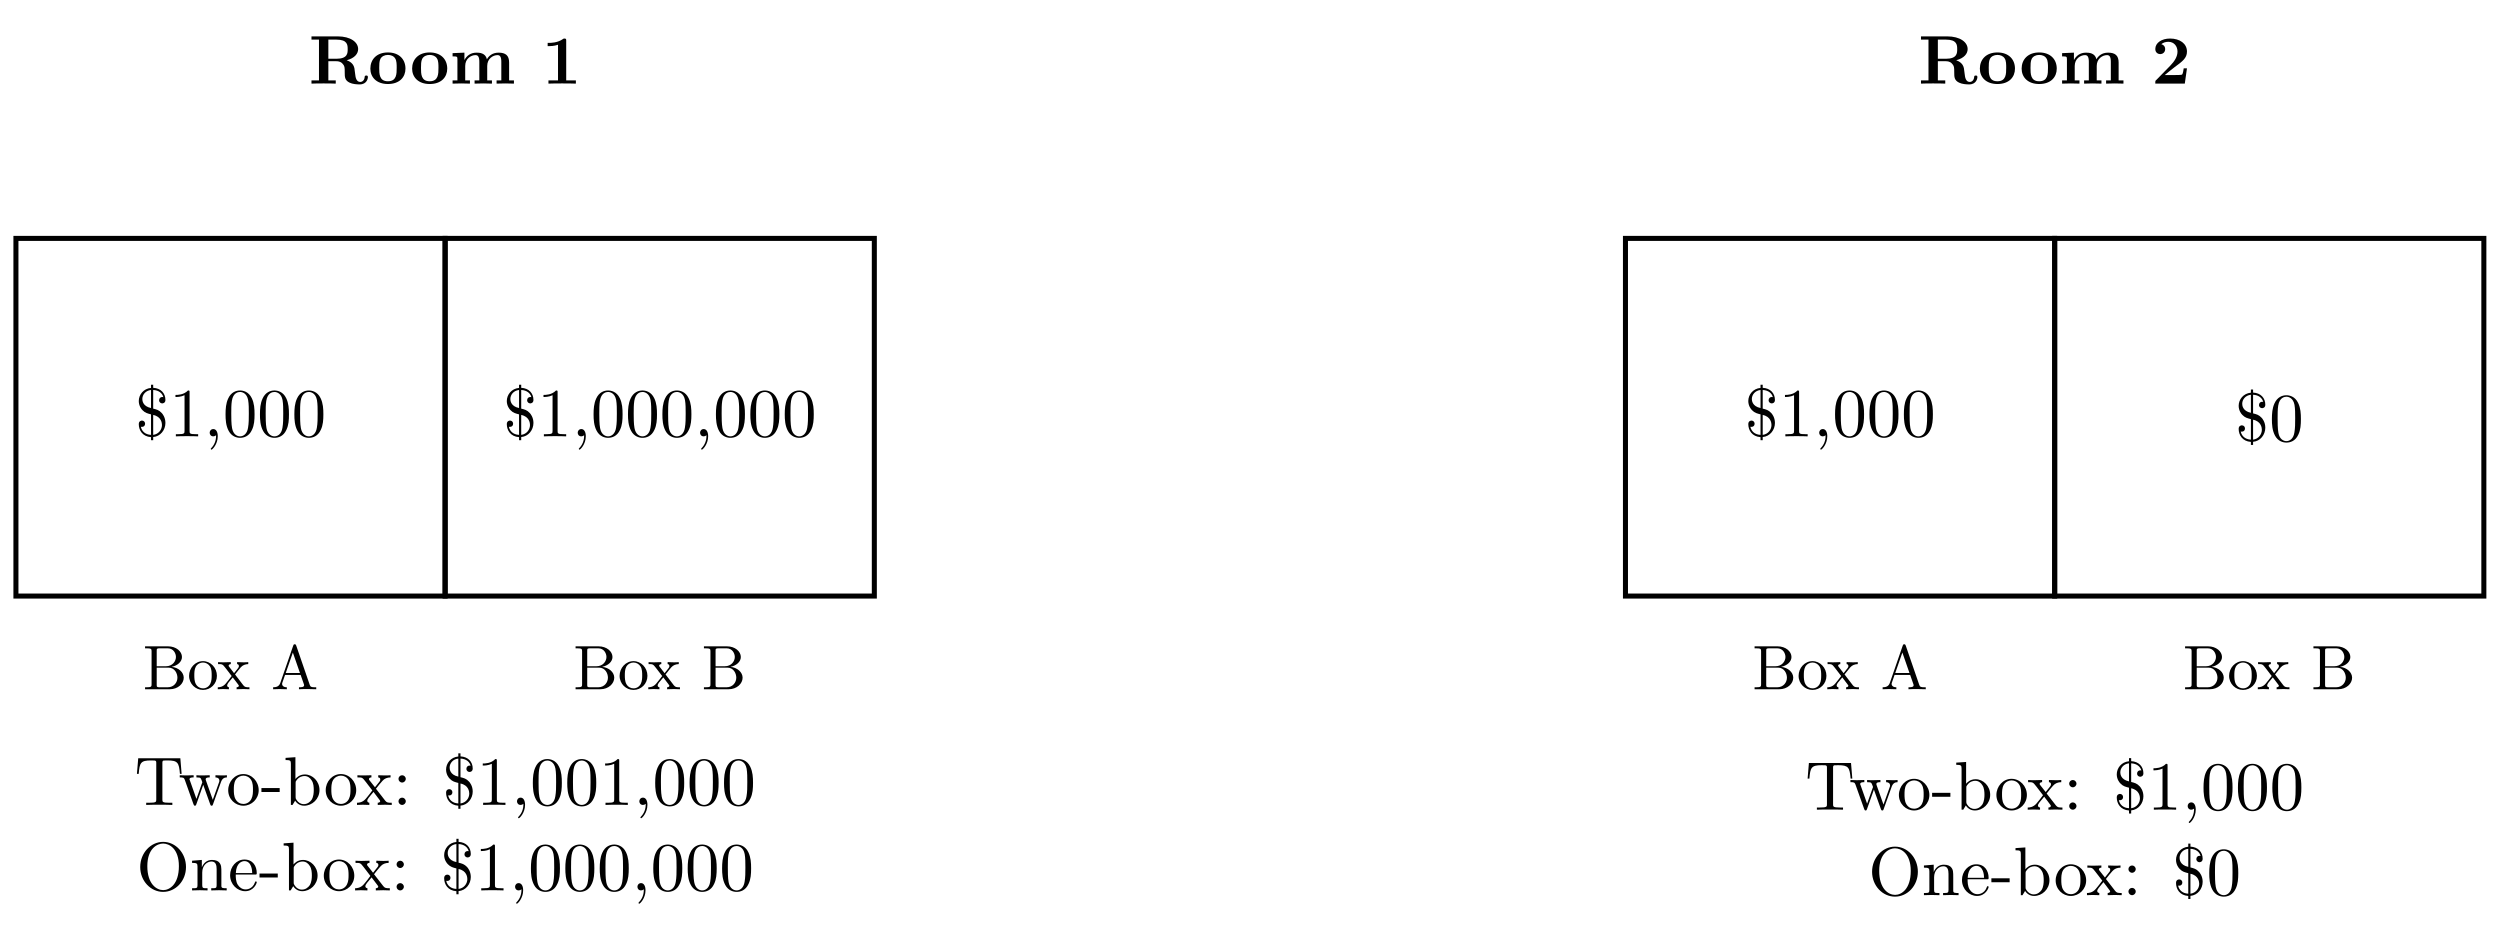
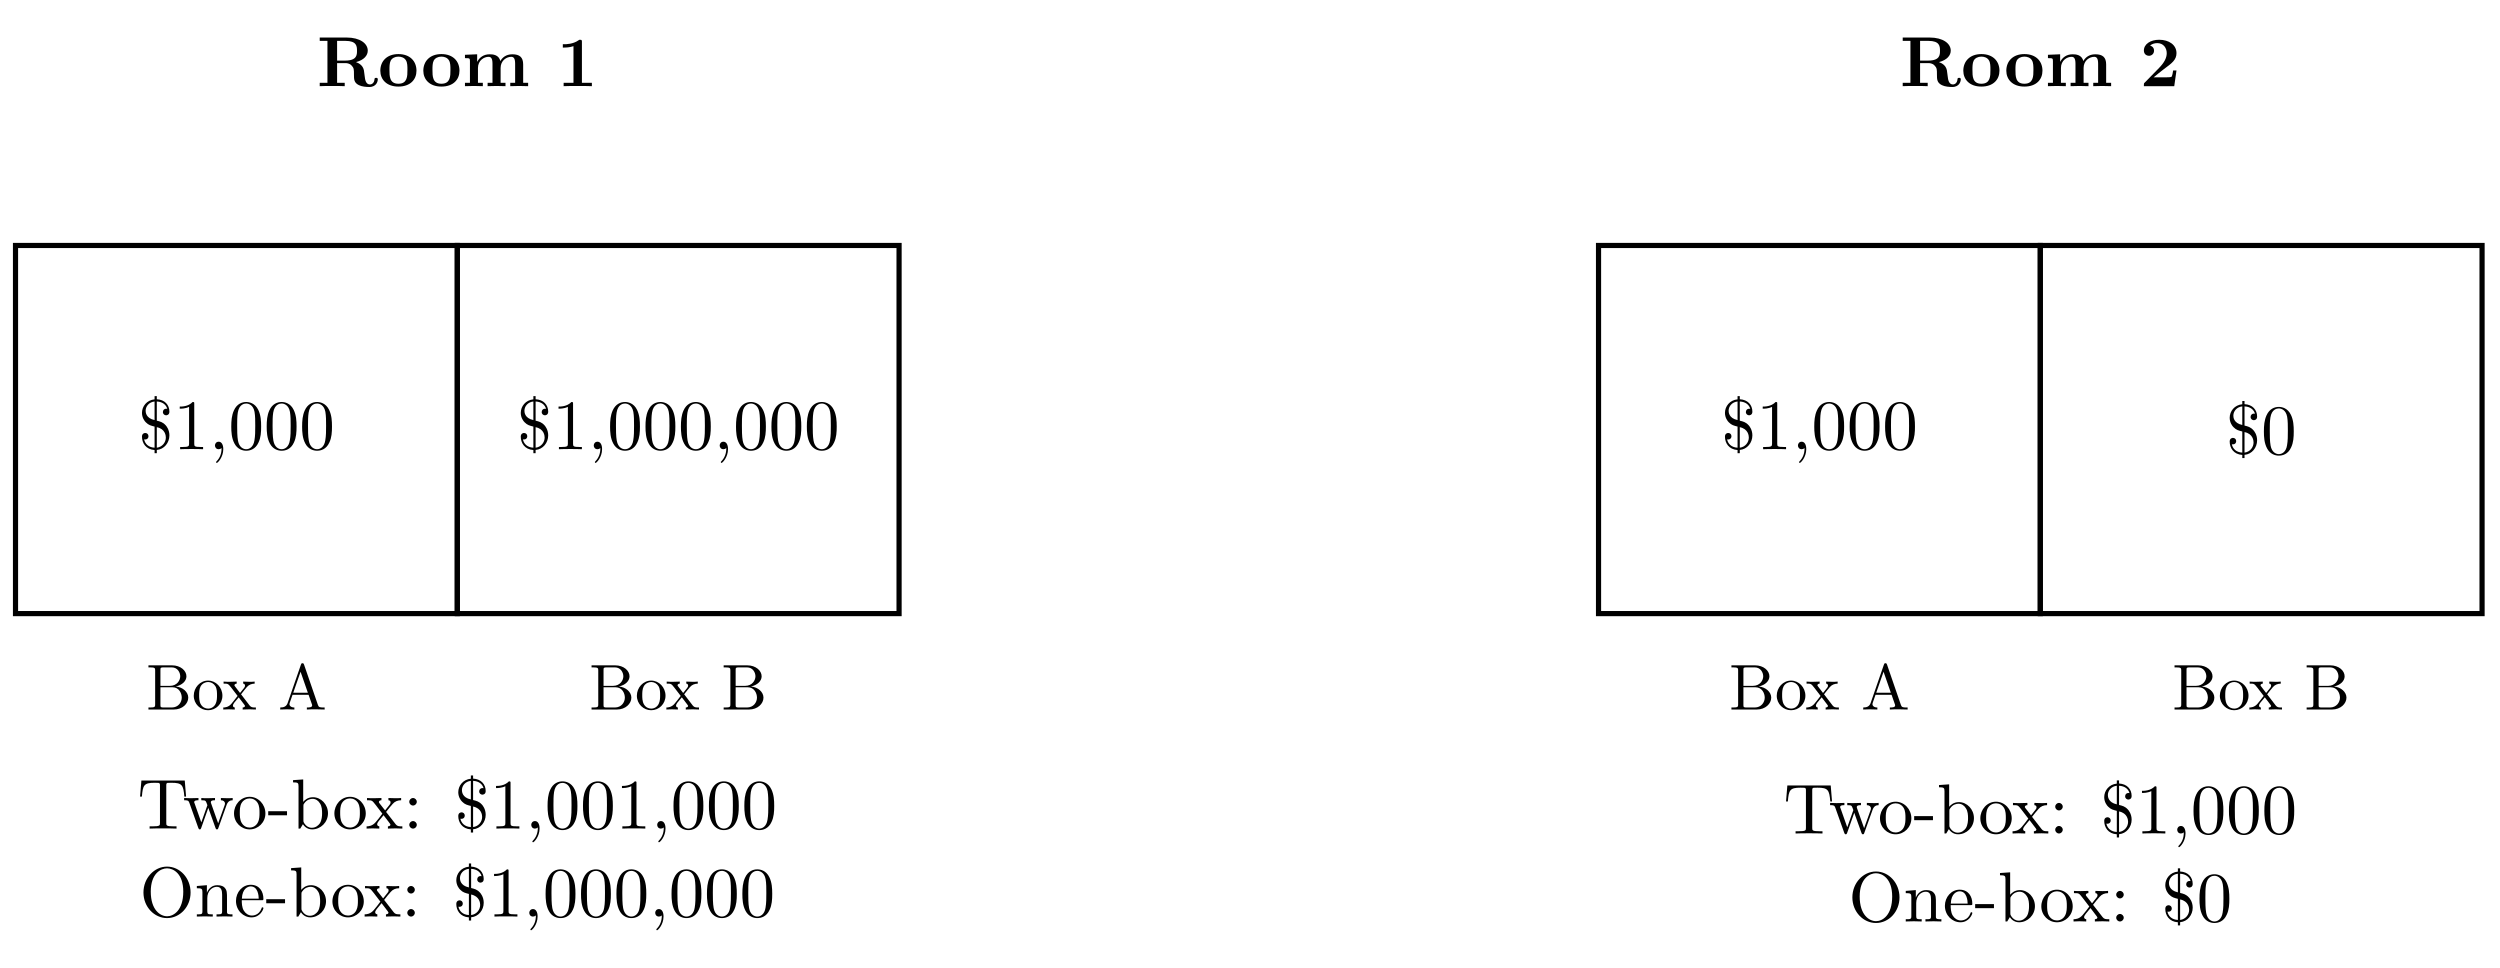
- <svg xmlns="http://www.w3.org/2000/svg" xmlns:xlink="http://www.w3.org/1999/xlink" width="395.963" height="148.886" viewBox="0 0 395.963 148.886">
+ <svg xmlns="http://www.w3.org/2000/svg" xmlns:xlink="http://www.w3.org/1999/xlink" width="384.624" height="148.886" viewBox="0 0 384.624 148.886">
  <defs>
    <g>
      <g id="glyph-0-0">
        <path d="M 9.359 -1.031 C 9.359 -1.281 9.203 -1.281 9.094 -1.281 C 8.859 -1.281 8.859 -1.172 8.844 -1.031 C 8.797 -0.516 8.469 -0.266 8.141 -0.266 C 7.5 -0.266 7.391 -1.047 7.344 -1.5 C 7.312 -1.625 7.234 -2.375 7.219 -2.438 C 7.062 -3.203 6.469 -3.531 6 -3.703 C 7.266 -4.031 7.812 -4.75 7.812 -5.469 C 7.812 -6.562 6.625 -7.484 4.562 -7.484 L 0.422 -7.484 L 0.422 -6.969 L 1.609 -6.969 L 1.609 -0.516 L 0.422 -0.516 L 0.422 0 C 0.812 -0.031 1.891 -0.031 2.344 -0.031 C 2.797 -0.031 3.875 -0.031 4.266 0 L 4.266 -0.516 L 3.094 -0.516 L 3.094 -3.547 L 4.359 -3.547 C 4.516 -3.547 5 -3.547 5.328 -3.172 C 5.688 -2.797 5.688 -2.578 5.688 -1.781 C 5.688 -1.062 5.688 -0.531 6.453 -0.156 C 6.922 0.078 7.609 0.125 8.047 0.125 C 9.219 0.125 9.359 -0.859 9.359 -1.031 Z M 6.156 -5.453 C 6.156 -4.844 6.156 -3.938 4.359 -3.938 L 3.094 -3.938 L 3.094 -6.969 L 4.375 -6.969 C 6.125 -6.969 6.156 -6.125 6.156 -5.453 Z M 6.156 -5.453 " />
      </g>
      <g id="glyph-0-1">
        <path d="M 5.906 -2.375 C 5.906 -3.844 4.906 -4.938 3.125 -4.938 C 1.344 -4.938 0.344 -3.828 0.344 -2.375 C 0.344 -1.031 1.312 0.062 3.125 0.062 C 4.969 0.062 5.906 -1.031 5.906 -2.375 Z M 4.516 -2.5 C 4.516 -1.547 4.516 -0.375 3.125 -0.375 C 1.75 -0.375 1.75 -1.547 1.75 -2.5 C 1.75 -2.984 1.75 -3.547 1.938 -3.922 C 2.141 -4.312 2.594 -4.547 3.125 -4.547 C 3.594 -4.547 4.047 -4.375 4.281 -3.984 C 4.516 -3.625 4.516 -3.016 4.516 -2.5 Z M 4.516 -2.5 " />
      </g>
      <g id="glyph-0-2">
        <path d="M 10.203 0 L 10.203 -0.516 L 9.438 -0.516 L 9.438 -3.344 C 9.438 -4.453 8.891 -4.906 7.766 -4.906 C 6.766 -4.906 6.203 -4.359 5.922 -3.859 C 5.703 -4.875 4.703 -4.906 4.281 -4.906 C 3.344 -4.906 2.719 -4.422 2.359 -3.734 L 2.359 -4.906 L 0.484 -4.828 L 0.484 -4.312 C 1.172 -4.312 1.25 -4.312 1.25 -3.875 L 1.25 -0.516 L 0.484 -0.516 L 0.484 0 L 1.859 -0.031 L 3.234 0 L 3.234 -0.516 L 2.484 -0.516 L 2.484 -2.797 C 2.484 -3.984 3.438 -4.516 4.109 -4.516 C 4.484 -4.516 4.719 -4.297 4.719 -3.453 L 4.719 -0.516 L 3.969 -0.516 L 3.969 0 L 5.344 -0.031 L 6.719 0 L 6.719 -0.516 L 5.969 -0.516 L 5.969 -2.797 C 5.969 -3.984 6.922 -4.516 7.594 -4.516 C 7.969 -4.516 8.203 -4.297 8.203 -3.453 L 8.203 -0.516 L 7.453 -0.516 L 7.453 0 L 8.828 -0.031 Z M 10.203 0 " />
      </g>
      <g id="glyph-0-3">
        <path d="M 5.391 0 L 5.391 -0.516 L 3.859 -0.516 L 3.859 -6.797 C 3.859 -7.031 3.859 -7.141 3.578 -7.141 C 3.453 -7.141 3.438 -7.141 3.344 -7.062 C 2.5 -6.453 1.375 -6.453 1.141 -6.453 L 0.922 -6.453 L 0.922 -5.938 L 1.141 -5.938 C 1.312 -5.938 1.922 -5.938 2.562 -6.156 L 2.562 -0.516 L 1.047 -0.516 L 1.047 0 C 1.531 -0.031 2.688 -0.031 3.219 -0.031 C 3.75 -0.031 4.906 -0.031 5.391 0 Z M 5.391 0 " />
      </g>
      <g id="glyph-0-4">
        <path d="M 5.641 -2.422 L 5.125 -2.422 C 5.094 -2.203 5 -1.5 4.844 -1.422 C 4.719 -1.359 3.906 -1.359 3.734 -1.359 L 2.125 -1.359 C 2.641 -1.781 3.203 -2.25 3.703 -2.625 C 4.938 -3.531 5.641 -4.047 5.641 -5.078 C 5.641 -6.344 4.5 -7.141 2.969 -7.141 C 1.641 -7.141 0.625 -6.469 0.625 -5.484 C 0.625 -4.844 1.141 -4.672 1.406 -4.672 C 1.75 -4.672 2.188 -4.922 2.188 -5.469 C 2.188 -6.031 1.734 -6.203 1.578 -6.25 C 1.891 -6.516 2.297 -6.625 2.688 -6.625 C 3.625 -6.625 4.141 -5.891 4.141 -5.078 C 4.141 -4.312 3.719 -3.578 2.953 -2.797 L 0.766 -0.562 C 0.625 -0.438 0.625 -0.422 0.625 -0.203 L 0.625 0 L 5.297 0 Z M 5.641 -2.422 " />
      </g>
      <g id="glyph-1-0">
        <path d="M 4.828 -2.125 C 4.828 -3.031 4.344 -3.594 4.25 -3.688 C 3.812 -4.172 3.406 -4.266 2.891 -4.391 L 2.891 -7.344 C 3.812 -7.297 4.344 -6.812 4.5 -6.203 C 4.453 -6.219 4.438 -6.234 4.328 -6.234 C 4.047 -6.234 3.828 -6.031 3.828 -5.719 C 3.828 -5.391 4.094 -5.219 4.328 -5.219 C 4.359 -5.219 4.828 -5.234 4.828 -5.766 C 4.828 -6.828 4.109 -7.625 2.891 -7.688 L 2.891 -8.172 L 2.547 -8.172 L 2.547 -7.672 C 1.344 -7.562 0.609 -6.594 0.609 -5.594 C 0.609 -4.844 1.016 -4.312 1.203 -4.141 C 1.625 -3.703 2 -3.625 2.547 -3.484 L 2.547 -0.234 C 1.594 -0.281 1.078 -0.844 0.938 -1.516 C 0.984 -1.5 1.062 -1.5 1.109 -1.5 C 1.406 -1.5 1.609 -1.703 1.609 -2 C 1.609 -2.297 1.391 -2.5 1.109 -2.5 C 1.047 -2.5 0.609 -2.469 0.609 -1.938 C 0.609 -0.969 1.188 0.031 2.547 0.125 L 2.547 0.609 L 2.891 0.609 L 2.891 0.109 C 4.031 0.016 4.828 -1 4.828 -2.125 Z M 4.281 -1.797 C 4.281 -1.062 3.75 -0.344 2.891 -0.234 L 2.891 -3.391 C 4.203 -3.125 4.281 -2.062 4.281 -1.797 Z M 2.547 -4.484 C 1.203 -4.766 1.172 -5.703 1.172 -5.922 C 1.172 -6.578 1.672 -7.25 2.547 -7.344 Z M 2.547 -4.484 " />
      </g>
      <g id="glyph-1-1">
        <path d="M 4.562 0 L 4.562 -0.344 L 4.219 -0.344 C 3.234 -0.344 3.203 -0.453 3.203 -0.859 L 3.203 -6.984 C 3.203 -7.234 3.203 -7.266 2.953 -7.266 C 2.281 -6.562 1.312 -6.562 0.969 -6.562 L 0.969 -6.234 C 1.188 -6.234 1.828 -6.234 2.406 -6.516 L 2.406 -0.859 C 2.406 -0.469 2.359 -0.344 1.391 -0.344 L 1.031 -0.344 L 1.031 0 C 1.422 -0.031 2.359 -0.031 2.797 -0.031 C 3.234 -0.031 4.188 -0.031 4.562 0 Z M 4.562 0 " />
      </g>
      <g id="glyph-1-2">
        <path d="M 2.219 -0.016 C 2.219 -0.703 1.953 -1.156 1.516 -1.156 C 1.141 -1.156 0.938 -0.859 0.938 -0.578 C 0.938 -0.297 1.125 0 1.516 0 C 1.672 0 1.828 -0.062 1.953 -0.172 C 1.969 0.688 1.672 1.359 1.188 1.859 C 1.125 1.938 1.109 1.938 1.109 1.984 C 1.109 2.062 1.172 2.109 1.219 2.109 C 1.359 2.109 2.219 1.25 2.219 -0.016 Z M 2.219 -0.016 " />
      </g>
      <g id="glyph-1-3">
        <path d="M 5.016 -3.484 C 5.016 -4.359 4.969 -5.234 4.578 -6.047 C 4.078 -7.094 3.188 -7.266 2.719 -7.266 C 2.078 -7.266 1.281 -6.984 0.828 -5.969 C 0.484 -5.219 0.422 -4.359 0.422 -3.484 C 0.422 -2.672 0.469 -1.688 0.922 -0.859 C 1.391 0.016 2.188 0.234 2.719 0.234 C 3.297 0.234 4.141 0.016 4.609 -1.031 C 4.969 -1.781 5.016 -2.625 5.016 -3.484 Z M 4.109 -3.625 C 4.109 -2.797 4.109 -2.062 3.984 -1.359 C 3.828 -0.328 3.203 0 2.719 0 C 2.297 0 1.641 -0.266 1.453 -1.312 C 1.328 -1.969 1.328 -2.984 1.328 -3.625 C 1.328 -4.312 1.328 -5.031 1.422 -5.625 C 1.625 -6.922 2.438 -7.031 2.719 -7.031 C 3.078 -7.031 3.797 -6.828 4 -5.75 C 4.109 -5.141 4.109 -4.312 4.109 -3.625 Z M 4.109 -3.625 " />
      </g>
      <g id="glyph-1-4">
        <path d="M 7.469 -4.922 L 7.266 -7.391 L 0.594 -7.391 L 0.391 -4.922 L 0.672 -4.922 C 0.812 -6.688 0.984 -7.047 2.625 -7.047 C 2.828 -7.047 3.109 -7.047 3.219 -7.031 C 3.453 -6.984 3.453 -6.859 3.453 -6.609 L 3.453 -0.859 C 3.453 -0.484 3.453 -0.344 2.297 -0.344 L 1.859 -0.344 L 1.859 0 C 2.312 -0.031 3.422 -0.031 3.922 -0.031 C 4.422 -0.031 5.547 -0.031 6 0 L 6 -0.344 L 5.562 -0.344 C 4.422 -0.344 4.422 -0.484 4.422 -0.859 L 4.422 -6.609 C 4.422 -6.828 4.422 -6.984 4.609 -7.031 C 4.734 -7.047 5.031 -7.047 5.234 -7.047 C 6.875 -7.047 7.047 -6.688 7.203 -4.922 Z M 7.469 -4.922 " />
      </g>
      <g id="glyph-1-5">
        <path d="M 7.672 -4.359 L 7.672 -4.703 C 7.422 -4.672 7.109 -4.672 6.875 -4.672 L 5.859 -4.703 L 5.859 -4.359 C 6.25 -4.359 6.484 -4.156 6.484 -3.844 C 6.484 -3.781 6.484 -3.75 6.438 -3.609 L 5.438 -0.812 L 4.359 -3.859 C 4.312 -3.984 4.312 -4.016 4.312 -4.062 C 4.312 -4.359 4.734 -4.359 4.953 -4.359 L 4.953 -4.703 L 3.812 -4.672 C 3.484 -4.672 3.172 -4.672 2.844 -4.703 L 2.844 -4.359 C 3.25 -4.359 3.422 -4.344 3.531 -4.203 C 3.594 -4.141 3.703 -3.812 3.781 -3.594 L 2.844 -0.953 L 1.812 -3.875 C 1.75 -4 1.75 -4.031 1.75 -4.062 C 1.75 -4.359 2.188 -4.359 2.406 -4.359 L 2.406 -4.703 L 1.203 -4.672 L 0.203 -4.703 L 0.203 -4.359 C 0.734 -4.359 0.875 -4.328 1 -3.984 L 2.375 -0.125 C 2.438 0.031 2.469 0.125 2.609 0.125 C 2.75 0.125 2.766 0.047 2.828 -0.094 L 3.922 -3.188 L 5.031 -0.094 C 5.078 0.031 5.109 0.125 5.25 0.125 C 5.406 0.125 5.438 0.016 5.469 -0.094 L 6.75 -3.672 C 6.953 -4.203 7.281 -4.359 7.672 -4.359 Z M 7.672 -4.359 " />
      </g>
      <g id="glyph-1-6">
        <path d="M 5.141 -2.328 C 5.141 -3.734 4.047 -4.891 2.719 -4.891 C 1.359 -4.891 0.312 -3.703 0.312 -2.328 C 0.312 -0.922 1.438 0.125 2.719 0.125 C 4.031 0.125 5.141 -0.953 5.141 -2.328 Z M 4.234 -2.422 C 4.234 -2.031 4.234 -1.438 3.984 -0.953 C 3.75 -0.469 3.266 -0.156 2.719 -0.156 C 2.25 -0.156 1.781 -0.375 1.484 -0.891 C 1.203 -1.359 1.203 -2.031 1.203 -2.422 C 1.203 -2.844 1.203 -3.438 1.469 -3.922 C 1.766 -4.422 2.281 -4.641 2.719 -4.641 C 3.203 -4.641 3.672 -4.406 3.953 -3.938 C 4.234 -3.469 4.234 -2.828 4.234 -2.422 Z M 4.234 -2.422 " />
      </g>
      <g id="glyph-1-7">
        <path d="M 3.016 -2.047 L 3.016 -2.672 L 0.125 -2.672 L 0.125 -2.047 Z M 3.016 -2.047 " />
      </g>
      <g id="glyph-1-8">
        <path d="M 5.688 -2.359 C 5.688 -3.734 4.609 -4.828 3.375 -4.828 C 2.516 -4.828 2.047 -4.312 1.875 -4.109 L 1.875 -7.562 L 0.312 -7.453 L 0.312 -7.109 C 1.062 -7.109 1.156 -7.031 1.156 -6.5 L 1.156 0 L 1.422 0 L 1.828 -0.672 C 1.984 -0.422 2.438 0.125 3.25 0.125 C 4.547 0.125 5.688 -0.953 5.688 -2.359 Z M 4.781 -2.359 C 4.781 -1.969 4.75 -1.312 4.438 -0.812 C 4.203 -0.484 3.797 -0.125 3.203 -0.125 C 2.719 -0.125 2.328 -0.375 2.062 -0.781 C 1.906 -1.016 1.906 -1.047 1.906 -1.25 L 1.906 -3.484 C 1.906 -3.703 1.906 -3.703 2.031 -3.875 C 2.453 -4.5 3.047 -4.578 3.312 -4.578 C 3.812 -4.578 4.203 -4.297 4.453 -3.875 C 4.75 -3.438 4.781 -2.812 4.781 -2.359 Z M 4.781 -2.359 " />
      </g>
      <g id="glyph-1-9">
        <path d="M 5.625 0 L 5.625 -0.344 C 5.031 -0.344 4.844 -0.359 4.594 -0.672 L 3.125 -2.562 C 3.453 -2.984 3.875 -3.516 4.141 -3.797 C 4.469 -4.188 4.922 -4.359 5.438 -4.359 L 5.438 -4.703 C 5.141 -4.672 4.828 -4.672 4.531 -4.672 C 4.203 -4.672 3.625 -4.688 3.484 -4.703 L 3.484 -4.359 C 3.719 -4.344 3.812 -4.203 3.812 -4.031 C 3.812 -3.844 3.703 -3.703 3.641 -3.641 L 2.969 -2.797 L 2.109 -3.891 C 2.016 -4 2.016 -4.031 2.016 -4.094 C 2.016 -4.25 2.188 -4.359 2.406 -4.359 L 2.406 -4.703 L 1.219 -4.672 C 1 -4.672 0.484 -4.672 0.188 -4.703 L 0.188 -4.359 C 0.953 -4.359 0.953 -4.359 1.469 -3.703 L 2.547 -2.297 C 2.047 -1.641 2.047 -1.609 1.531 -1 C 1 -0.359 0.359 -0.344 0.125 -0.344 L 0.125 0 C 0.422 -0.016 0.75 -0.031 1.031 -0.031 L 2.078 0 L 2.078 -0.344 C 1.828 -0.375 1.75 -0.516 1.75 -0.672 C 1.75 -0.922 2.078 -1.281 2.734 -2.062 L 3.562 -0.969 C 3.656 -0.844 3.797 -0.672 3.797 -0.609 C 3.797 -0.516 3.703 -0.344 3.406 -0.344 L 3.406 0 L 4.578 -0.031 C 4.875 -0.031 5.297 -0.016 5.625 0 Z M 5.625 0 " />
      </g>
      <g id="glyph-1-10">
        <path d="M 2.094 -4.125 C 2.094 -4.438 1.828 -4.703 1.516 -4.703 C 1.203 -4.703 0.938 -4.438 0.938 -4.125 C 0.938 -3.812 1.203 -3.547 1.516 -3.547 C 1.828 -3.547 2.094 -3.812 2.094 -4.125 Z M 2.094 -0.578 C 2.094 -0.891 1.828 -1.156 1.516 -1.156 C 1.203 -1.156 0.938 -0.891 0.938 -0.578 C 0.938 -0.266 1.203 0 1.516 0 C 1.828 0 2.094 -0.266 2.094 -0.578 Z M 2.094 -0.578 " />
      </g>
      <g id="glyph-1-11">
        <path d="M 7.859 -3.703 C 7.859 -5.922 6.219 -7.688 4.234 -7.688 C 2.281 -7.688 0.609 -5.938 0.609 -3.703 C 0.609 -1.469 2.297 0.234 4.234 0.234 C 6.219 0.234 7.859 -1.5 7.859 -3.703 Z M 6.734 -3.844 C 6.734 -0.953 5.25 -0.047 4.25 -0.047 C 3.203 -0.047 1.734 -1 1.734 -3.844 C 1.734 -6.672 3.328 -7.422 4.234 -7.422 C 5.188 -7.422 6.734 -6.641 6.734 -3.844 Z M 6.734 -3.844 " />
      </g>
      <g id="glyph-1-12">
        <path d="M 5.828 0 L 5.828 -0.344 C 5.266 -0.344 5 -0.344 4.984 -0.672 L 4.984 -2.75 C 4.984 -3.688 4.984 -4.031 4.641 -4.422 C 4.5 -4.609 4.141 -4.828 3.5 -4.828 C 2.703 -4.828 2.188 -4.359 1.891 -3.672 L 1.891 -4.828 L 0.344 -4.703 L 0.344 -4.359 C 1.109 -4.359 1.203 -4.281 1.203 -3.75 L 1.203 -0.828 C 1.203 -0.344 1.078 -0.344 0.344 -0.344 L 0.344 0 L 1.578 -0.031 L 2.797 0 L 2.797 -0.344 C 2.078 -0.344 1.953 -0.344 1.953 -0.828 L 1.953 -2.828 C 1.953 -3.969 2.719 -4.578 3.422 -4.578 C 4.109 -4.578 4.234 -3.984 4.234 -3.375 L 4.234 -0.828 C 4.234 -0.344 4.109 -0.344 3.375 -0.344 L 3.375 0 L 4.609 -0.031 Z M 5.828 0 " />
      </g>
      <g id="glyph-1-13">
        <path d="M 4.531 -1.297 C 4.531 -1.406 4.438 -1.422 4.391 -1.422 C 4.281 -1.422 4.266 -1.359 4.25 -1.281 C 3.859 -0.156 2.875 -0.156 2.766 -0.156 C 2.219 -0.156 1.781 -0.484 1.531 -0.891 C 1.203 -1.406 1.203 -2.125 1.203 -2.516 L 4.25 -2.516 C 4.5 -2.516 4.531 -2.516 4.531 -2.75 C 4.531 -3.828 3.938 -4.891 2.578 -4.891 C 1.312 -4.891 0.312 -3.766 0.312 -2.406 C 0.312 -0.938 1.453 0.125 2.703 0.125 C 4.031 0.125 4.531 -1.094 4.531 -1.297 Z M 3.812 -2.75 L 1.219 -2.75 C 1.281 -4.375 2.203 -4.641 2.578 -4.641 C 3.703 -4.641 3.812 -3.172 3.812 -2.75 Z M 3.812 -2.75 " />
      </g>
      <g id="glyph-2-0">
        <path d="M 6.484 -1.828 C 6.484 -2.688 5.656 -3.438 4.562 -3.547 C 5.531 -3.75 6.203 -4.375 6.203 -5.109 C 6.203 -5.984 5.297 -6.797 4 -6.797 L 0.359 -6.797 L 0.359 -6.484 L 0.594 -6.484 C 1.359 -6.484 1.391 -6.375 1.391 -6.016 L 1.391 -0.781 C 1.391 -0.422 1.359 -0.312 0.594 -0.312 L 0.359 -0.312 L 0.359 0 L 4.266 0 C 5.578 0 6.484 -0.891 6.484 -1.828 Z M 5.25 -5.109 C 5.25 -4.484 4.75 -3.641 3.656 -3.641 L 2.203 -3.641 L 2.203 -6.094 C 2.203 -6.422 2.234 -6.484 2.703 -6.484 L 3.938 -6.484 C 4.891 -6.484 5.25 -5.641 5.25 -5.109 Z M 5.484 -1.828 C 5.484 -1.125 4.969 -0.312 3.938 -0.312 L 2.703 -0.312 C 2.234 -0.312 2.203 -0.375 2.203 -0.703 L 2.203 -3.422 L 4.078 -3.422 C 5.062 -3.422 5.484 -2.5 5.484 -1.828 Z M 5.484 -1.828 " />
      </g>
      <g id="glyph-2-1">
        <path d="M 4.688 -2.125 C 4.688 -3.406 3.688 -4.453 2.484 -4.453 C 1.25 -4.453 0.281 -3.375 0.281 -2.125 C 0.281 -0.844 1.312 0.109 2.484 0.109 C 3.688 0.109 4.688 -0.859 4.688 -2.125 Z M 3.859 -2.203 C 3.859 -1.844 3.859 -1.312 3.641 -0.875 C 3.422 -0.422 2.984 -0.141 2.484 -0.141 C 2.062 -0.141 1.625 -0.344 1.359 -0.812 C 1.109 -1.25 1.109 -1.844 1.109 -2.203 C 1.109 -2.594 1.109 -3.141 1.344 -3.578 C 1.609 -4.031 2.078 -4.234 2.484 -4.234 C 2.922 -4.234 3.344 -4.016 3.609 -3.594 C 3.859 -3.172 3.859 -2.594 3.859 -2.203 Z M 3.859 -2.203 " />
      </g>
      <g id="glyph-2-2">
        <path d="M 5.141 0 L 5.141 -0.312 C 4.594 -0.312 4.422 -0.328 4.188 -0.609 L 2.859 -2.344 C 3.156 -2.719 3.531 -3.203 3.766 -3.469 C 4.078 -3.828 4.484 -3.969 4.953 -3.984 L 4.953 -4.297 C 4.703 -4.266 4.406 -4.266 4.141 -4.266 C 3.844 -4.266 3.312 -4.281 3.188 -4.297 L 3.188 -3.984 C 3.391 -3.969 3.469 -3.828 3.469 -3.672 C 3.469 -3.516 3.375 -3.391 3.328 -3.328 L 2.703 -2.547 L 1.938 -3.547 C 1.844 -3.656 1.844 -3.672 1.844 -3.734 C 1.844 -3.875 1.984 -3.969 2.188 -3.984 L 2.188 -4.297 L 1.109 -4.266 C 0.906 -4.266 0.438 -4.266 0.172 -4.297 L 0.172 -3.984 C 0.859 -3.984 0.875 -3.969 1.344 -3.375 L 2.328 -2.094 C 1.859 -1.5 1.859 -1.469 1.391 -0.906 C 0.922 -0.328 0.328 -0.312 0.125 -0.312 L 0.125 0 C 0.375 -0.016 0.688 -0.031 0.953 -0.031 L 1.891 0 L 1.891 -0.312 C 1.672 -0.344 1.609 -0.469 1.609 -0.609 C 1.609 -0.844 1.891 -1.172 2.5 -1.875 L 3.25 -0.891 C 3.328 -0.781 3.469 -0.609 3.469 -0.562 C 3.469 -0.469 3.375 -0.312 3.109 -0.312 L 3.109 0 L 4.188 -0.031 C 4.453 -0.031 4.844 -0.016 5.141 0 Z M 5.141 0 " />
      </g>
      <g id="glyph-2-3">
        <path d="M 7.141 0 L 7.141 -0.312 L 6.953 -0.312 C 6.359 -0.312 6.219 -0.375 6.109 -0.703 L 3.969 -6.922 C 3.906 -7.062 3.891 -7.125 3.734 -7.125 C 3.578 -7.125 3.547 -7.062 3.5 -6.922 L 1.438 -0.969 C 1.25 -0.469 0.859 -0.312 0.312 -0.312 L 0.312 0 L 1.328 -0.031 L 2.484 0 L 2.484 -0.312 C 1.984 -0.312 1.734 -0.562 1.734 -0.812 C 1.734 -0.844 1.734 -0.953 1.75 -0.969 L 2.203 -2.266 L 4.672 -2.266 L 5.203 -0.75 C 5.203 -0.703 5.219 -0.641 5.219 -0.609 C 5.219 -0.312 4.672 -0.312 4.406 -0.312 L 4.406 0 C 4.75 -0.031 5.453 -0.031 5.828 -0.031 Z M 4.562 -2.578 L 2.312 -2.578 L 3.438 -5.812 Z M 4.562 -2.578 " />
      </g>
    </g>
  </defs>
  <g fill="rgb(0%, 0%, 0%)" fill-opacity="1">
-     <use xlink:href="#glyph-0-0" x="48.912" y="13.245" />
-     <use xlink:href="#glyph-0-1" x="58.314" y="13.245" />
-   </g>
-   <g fill="rgb(0%, 0%, 0%)" fill-opacity="1">
-     <use xlink:href="#glyph-0-1" x="64.93" y="13.245" />
-     <use xlink:href="#glyph-0-2" x="71.198" y="13.245" />
-   </g>
-   <g fill="rgb(0%, 0%, 0%)" fill-opacity="1">
-     <use xlink:href="#glyph-0-3" x="85.819" y="13.245" />
-   </g>
-   <path fill="none" stroke-width="0.797" stroke-linecap="butt" stroke-linejoin="miter" stroke="rgb(0%, 0%, 0%)" stroke-opacity="1" stroke-miterlimit="10" d="M -11.337 45.356 L 56.692 45.356 L 56.692 102.048 L -11.337 102.048 Z M -11.337 45.356 " transform="matrix(0.999235, 0, 0, -0.999235, 13.85149, 139.728)" />
-   <g fill="rgb(0%, 0%, 0%)" fill-opacity="1">
-     <use xlink:href="#glyph-1-0" x="21.372" y="69.112" />
-     <use xlink:href="#glyph-1-1" x="26.822" y="69.112" />
-     <use xlink:href="#glyph-1-2" x="32.272" y="69.112" />
-     <use xlink:href="#glyph-1-3" x="35.301" y="69.112" />
-     <use xlink:href="#glyph-1-3" x="40.751" y="69.112" />
-     <use xlink:href="#glyph-1-3" x="46.201" y="69.112" />
-   </g>
-   <path fill="none" stroke-width="0.797" stroke-linecap="butt" stroke-linejoin="miter" stroke="rgb(0%, 0%, 0%)" stroke-opacity="1" stroke-miterlimit="10" d="M 56.692 45.356 L 124.724 45.356 L 124.724 102.048 L 56.692 102.048 Z M 56.692 45.356 " transform="matrix(0.999235, 0, 0, -0.999235, 13.85149, 139.728)" />
-   <g fill="rgb(0%, 0%, 0%)" fill-opacity="1">
-     <use xlink:href="#glyph-1-0" x="79.662" y="69.112" />
-     <use xlink:href="#glyph-1-1" x="85.112" y="69.112" />
-     <use xlink:href="#glyph-1-2" x="90.563" y="69.112" />
-     <use xlink:href="#glyph-1-3" x="93.591" y="69.112" />
-     <use xlink:href="#glyph-1-3" x="99.041" y="69.112" />
-     <use xlink:href="#glyph-1-3" x="104.492" y="69.112" />
-     <use xlink:href="#glyph-1-2" x="109.942" y="69.112" />
-     <use xlink:href="#glyph-1-3" x="112.97" y="69.112" />
-     <use xlink:href="#glyph-1-3" x="118.421" y="69.112" />
-     <use xlink:href="#glyph-1-3" x="123.871" y="69.112" />
-   </g>
-   <g fill="rgb(0%, 0%, 0%)" fill-opacity="1">
-     <use xlink:href="#glyph-2-0" x="22.617" y="109.167" />
-     <use xlink:href="#glyph-2-1" x="29.668" y="109.167" />
-   </g>
-   <g fill="rgb(0%, 0%, 0%)" fill-opacity="1">
-     <use xlink:href="#glyph-2-2" x="34.367" y="109.167" />
-   </g>
-   <g fill="rgb(0%, 0%, 0%)" fill-opacity="1">
-     <use xlink:href="#glyph-2-3" x="42.946" y="109.167" />
-   </g>
-   <g fill="rgb(0%, 0%, 0%)" fill-opacity="1">
-     <use xlink:href="#glyph-2-0" x="90.804" y="109.167" />
-     <use xlink:href="#glyph-2-1" x="97.855" y="109.167" />
-   </g>
-   <g fill="rgb(0%, 0%, 0%)" fill-opacity="1">
-     <use xlink:href="#glyph-2-2" x="102.553" y="109.167" />
-   </g>
-   <g fill="rgb(0%, 0%, 0%)" fill-opacity="1">
-     <use xlink:href="#glyph-2-0" x="111.133" y="109.167" />
-   </g>
-   <g fill="rgb(0%, 0%, 0%)" fill-opacity="1">
-     <use xlink:href="#glyph-1-4" x="21.297" y="127.489" />
-   </g>
-   <g fill="rgb(0%, 0%, 0%)" fill-opacity="1">
-     <use xlink:href="#glyph-1-5" x="28.265" y="127.489" />
-   </g>
-   <g fill="rgb(0%, 0%, 0%)" fill-opacity="1">
-     <use xlink:href="#glyph-1-6" x="35.832" y="127.489" />
-     <use xlink:href="#glyph-1-7" x="41.282" y="127.489" />
-     <use xlink:href="#glyph-1-8" x="44.915" y="127.489" />
-   </g>
-   <g fill="rgb(0%, 0%, 0%)" fill-opacity="1">
-     <use xlink:href="#glyph-1-6" x="51.276" y="127.489" />
-   </g>
-   <g fill="rgb(0%, 0%, 0%)" fill-opacity="1">
-     <use xlink:href="#glyph-1-9" x="56.421" y="127.489" />
-     <use xlink:href="#glyph-1-10" x="62.175" y="127.489" />
-   </g>
-   <g fill="rgb(0%, 0%, 0%)" fill-opacity="1">
-     <use xlink:href="#glyph-1-0" x="70.043" y="127.489" />
-     <use xlink:href="#glyph-1-1" x="75.493" y="127.489" />
-     <use xlink:href="#glyph-1-2" x="80.944" y="127.489" />
-     <use xlink:href="#glyph-1-3" x="83.972" y="127.489" />
-     <use xlink:href="#glyph-1-3" x="89.422" y="127.489" />
-     <use xlink:href="#glyph-1-1" x="94.873" y="127.489" />
-     <use xlink:href="#glyph-1-2" x="100.323" y="127.489" />
-     <use xlink:href="#glyph-1-3" x="103.351" y="127.489" />
-     <use xlink:href="#glyph-1-3" x="108.801" y="127.489" />
-     <use xlink:href="#glyph-1-3" x="114.252" y="127.489" />
-   </g>
-   <g fill="rgb(0%, 0%, 0%)" fill-opacity="1">
-     <use xlink:href="#glyph-1-11" x="21.6" y="141.028" />
-     <use xlink:href="#glyph-1-12" x="30.078" y="141.028" />
-     <use xlink:href="#glyph-1-13" x="36.134" y="141.028" />
-     <use xlink:href="#glyph-1-7" x="40.979" y="141.028" />
-     <use xlink:href="#glyph-1-8" x="44.612" y="141.028" />
-   </g>
-   <g fill="rgb(0%, 0%, 0%)" fill-opacity="1">
-     <use xlink:href="#glyph-1-6" x="50.973" y="141.028" />
-   </g>
-   <g fill="rgb(0%, 0%, 0%)" fill-opacity="1">
-     <use xlink:href="#glyph-1-9" x="56.118" y="141.028" />
-     <use xlink:href="#glyph-1-10" x="61.871" y="141.028" />
-   </g>
-   <g fill="rgb(0%, 0%, 0%)" fill-opacity="1">
-     <use xlink:href="#glyph-1-0" x="69.739" y="141.028" />
-     <use xlink:href="#glyph-1-1" x="75.19" y="141.028" />
-     <use xlink:href="#glyph-1-2" x="80.64" y="141.028" />
-     <use xlink:href="#glyph-1-3" x="83.668" y="141.028" />
-     <use xlink:href="#glyph-1-3" x="89.119" y="141.028" />
-     <use xlink:href="#glyph-1-3" x="94.569" y="141.028" />
-     <use xlink:href="#glyph-1-2" x="100.02" y="141.028" />
-     <use xlink:href="#glyph-1-3" x="103.048" y="141.028" />
-     <use xlink:href="#glyph-1-3" x="108.498" y="141.028" />
-     <use xlink:href="#glyph-1-3" x="113.949" y="141.028" />
-   </g>
-   <g fill="rgb(0%, 0%, 0%)" fill-opacity="1">
-     <use xlink:href="#glyph-0-0" x="303.834" y="13.245" />
-     <use xlink:href="#glyph-0-1" x="313.236" y="13.245" />
-   </g>
-   <g fill="rgb(0%, 0%, 0%)" fill-opacity="1">
-     <use xlink:href="#glyph-0-1" x="319.853" y="13.245" />
-     <use xlink:href="#glyph-0-2" x="326.121" y="13.245" />
-   </g>
-   <g fill="rgb(0%, 0%, 0%)" fill-opacity="1">
-     <use xlink:href="#glyph-0-4" x="340.742" y="13.245" />
-   </g>
-   <path fill="none" stroke-width="0.797" stroke-linecap="butt" stroke-linejoin="miter" stroke="rgb(0%, 0%, 0%)" stroke-opacity="1" stroke-miterlimit="10" d="M 243.784 45.356 L 311.817 45.356 L 311.817 102.048 L 243.784 102.048 Z M 243.784 45.356 " transform="matrix(0.999235, 0, 0, -0.999235, 13.85149, 139.728)" />
-   <g fill="rgb(0%, 0%, 0%)" fill-opacity="1">
-     <use xlink:href="#glyph-1-0" x="276.295" y="69.112" />
-     <use xlink:href="#glyph-1-1" x="281.745" y="69.112" />
-     <use xlink:href="#glyph-1-2" x="287.195" y="69.112" />
-     <use xlink:href="#glyph-1-3" x="290.224" y="69.112" />
-     <use xlink:href="#glyph-1-3" x="295.674" y="69.112" />
-     <use xlink:href="#glyph-1-3" x="301.124" y="69.112" />
-   </g>
-   <path fill="none" stroke-width="0.797" stroke-linecap="butt" stroke-linejoin="miter" stroke="rgb(0%, 0%, 0%)" stroke-opacity="1" stroke-miterlimit="10" d="M 311.817 45.356 L 379.845 45.356 L 379.845 102.048 L 311.817 102.048 Z M 311.817 45.356 " transform="matrix(0.999235, 0, 0, -0.999235, 13.85149, 139.728)" />
-   <g fill="rgb(0%, 0%, 0%)" fill-opacity="1">
-     <use xlink:href="#glyph-1-0" x="353.963" y="69.867" />
-     <use xlink:href="#glyph-1-3" x="359.413" y="69.867" />
-   </g>
-   <g fill="rgb(0%, 0%, 0%)" fill-opacity="1">
-     <use xlink:href="#glyph-2-0" x="277.54" y="109.167" />
-     <use xlink:href="#glyph-2-1" x="284.591" y="109.167" />
-   </g>
-   <g fill="rgb(0%, 0%, 0%)" fill-opacity="1">
-     <use xlink:href="#glyph-2-2" x="289.289" y="109.167" />
-   </g>
-   <g fill="rgb(0%, 0%, 0%)" fill-opacity="1">
-     <use xlink:href="#glyph-2-3" x="297.869" y="109.167" />
-   </g>
-   <g fill="rgb(0%, 0%, 0%)" fill-opacity="1">
-     <use xlink:href="#glyph-2-0" x="345.726" y="109.167" />
-     <use xlink:href="#glyph-2-1" x="352.777" y="109.167" />
-   </g>
-   <g fill="rgb(0%, 0%, 0%)" fill-opacity="1">
-     <use xlink:href="#glyph-2-2" x="357.476" y="109.167" />
-   </g>
-   <g fill="rgb(0%, 0%, 0%)" fill-opacity="1">
-     <use xlink:href="#glyph-2-0" x="366.055" y="109.167" />
-   </g>
-   <g fill="rgb(0%, 0%, 0%)" fill-opacity="1">
-     <use xlink:href="#glyph-1-4" x="285.909" y="128.244" />
-   </g>
-   <g fill="rgb(0%, 0%, 0%)" fill-opacity="1">
-     <use xlink:href="#glyph-1-5" x="292.877" y="128.244" />
-   </g>
-   <g fill="rgb(0%, 0%, 0%)" fill-opacity="1">
-     <use xlink:href="#glyph-1-6" x="300.444" y="128.244" />
-     <use xlink:href="#glyph-1-7" x="305.895" y="128.244" />
-     <use xlink:href="#glyph-1-8" x="309.528" y="128.244" />
-   </g>
-   <g fill="rgb(0%, 0%, 0%)" fill-opacity="1">
-     <use xlink:href="#glyph-1-6" x="315.888" y="128.244" />
-   </g>
-   <g fill="rgb(0%, 0%, 0%)" fill-opacity="1">
-     <use xlink:href="#glyph-1-9" x="321.034" y="128.244" />
-     <use xlink:href="#glyph-1-10" x="326.787" y="128.244" />
-   </g>
-   <g fill="rgb(0%, 0%, 0%)" fill-opacity="1">
-     <use xlink:href="#glyph-1-0" x="334.655" y="128.244" />
-     <use xlink:href="#glyph-1-1" x="340.106" y="128.244" />
-     <use xlink:href="#glyph-1-2" x="345.556" y="128.244" />
-     <use xlink:href="#glyph-1-3" x="348.584" y="128.244" />
-     <use xlink:href="#glyph-1-3" x="354.035" y="128.244" />
-     <use xlink:href="#glyph-1-3" x="359.485" y="128.244" />
-   </g>
-   <g fill="rgb(0%, 0%, 0%)" fill-opacity="1">
-     <use xlink:href="#glyph-1-11" x="295.902" y="141.782" />
-     <use xlink:href="#glyph-1-12" x="304.38" y="141.782" />
-     <use xlink:href="#glyph-1-13" x="310.435" y="141.782" />
-     <use xlink:href="#glyph-1-7" x="315.281" y="141.782" />
-     <use xlink:href="#glyph-1-8" x="318.914" y="141.782" />
-   </g>
-   <g fill="rgb(0%, 0%, 0%)" fill-opacity="1">
-     <use xlink:href="#glyph-1-6" x="325.275" y="141.782" />
-   </g>
-   <g fill="rgb(0%, 0%, 0%)" fill-opacity="1">
-     <use xlink:href="#glyph-1-9" x="330.42" y="141.782" />
-     <use xlink:href="#glyph-1-10" x="336.173" y="141.782" />
-   </g>
-   <g fill="rgb(0%, 0%, 0%)" fill-opacity="1">
-     <use xlink:href="#glyph-1-0" x="344.041" y="141.782" />
-     <use xlink:href="#glyph-1-3" x="349.492" y="141.782" />
+     <use xlink:href="#glyph-0-0" x="48.768" y="13.258" />
+     <use xlink:href="#glyph-0-1" x="58.168" y="13.258" />
+   </g>
+   <g fill="rgb(0%, 0%, 0%)" fill-opacity="1">
+     <use xlink:href="#glyph-0-1" x="64.784" y="13.258" />
+     <use xlink:href="#glyph-0-2" x="71.05" y="13.258" />
+   </g>
+   <g fill="rgb(0%, 0%, 0%)" fill-opacity="1">
+     <use xlink:href="#glyph-0-3" x="85.668" y="13.258" />
+   </g>
+   <path fill="none" stroke-width="0.797" stroke-linecap="butt" stroke-linejoin="miter" stroke="rgb(0%, 0%, 0%)" stroke-opacity="1" stroke-miterlimit="10" d="M -11.34 45.356 L 56.695 45.356 L 56.695 102.048 L -11.34 102.048 Z M -11.34 45.356 " transform="matrix(0.999023, 0, 0, -0.999023, 13.71559, 139.7142)" />
+   <g fill="rgb(0%, 0%, 0%)" fill-opacity="1">
+     <use xlink:href="#glyph-1-0" x="21.234" y="69.113" />
+     <use xlink:href="#glyph-1-1" x="26.683" y="69.113" />
+     <use xlink:href="#glyph-1-2" x="32.133" y="69.113" />
+     <use xlink:href="#glyph-1-3" x="35.16" y="69.113" />
+     <use xlink:href="#glyph-1-3" x="40.609" y="69.113" />
+     <use xlink:href="#glyph-1-3" x="46.059" y="69.113" />
+   </g>
+   <path fill="none" stroke-width="0.797" stroke-linecap="butt" stroke-linejoin="miter" stroke="rgb(0%, 0%, 0%)" stroke-opacity="1" stroke-miterlimit="10" d="M 56.695 45.356 L 124.727 45.356 L 124.727 102.048 L 56.695 102.048 Z M 56.695 45.356 " transform="matrix(0.999023, 0, 0, -0.999023, 13.71559, 139.7142)" />
+   <g fill="rgb(0%, 0%, 0%)" fill-opacity="1">
+     <use xlink:href="#glyph-1-0" x="79.512" y="69.113" />
+     <use xlink:href="#glyph-1-1" x="84.961" y="69.113" />
+     <use xlink:href="#glyph-1-2" x="90.411" y="69.113" />
+     <use xlink:href="#glyph-1-3" x="93.438" y="69.113" />
+     <use xlink:href="#glyph-1-3" x="98.888" y="69.113" />
+     <use xlink:href="#glyph-1-3" x="104.337" y="69.113" />
+     <use xlink:href="#glyph-1-2" x="109.786" y="69.113" />
+     <use xlink:href="#glyph-1-3" x="112.814" y="69.113" />
+     <use xlink:href="#glyph-1-3" x="118.263" y="69.113" />
+     <use xlink:href="#glyph-1-3" x="123.712" y="69.113" />
+   </g>
+   <g fill="rgb(0%, 0%, 0%)" fill-opacity="1">
+     <use xlink:href="#glyph-2-0" x="22.479" y="109.16" />
+     <use xlink:href="#glyph-2-1" x="29.529" y="109.16" />
+   </g>
+   <g fill="rgb(0%, 0%, 0%)" fill-opacity="1">
+     <use xlink:href="#glyph-2-2" x="34.226" y="109.16" />
+   </g>
+   <g fill="rgb(0%, 0%, 0%)" fill-opacity="1">
+     <use xlink:href="#glyph-2-3" x="42.804" y="109.16" />
+   </g>
+   <g fill="rgb(0%, 0%, 0%)" fill-opacity="1">
+     <use xlink:href="#glyph-2-0" x="90.651" y="109.16" />
+     <use xlink:href="#glyph-2-1" x="97.701" y="109.16" />
+   </g>
+   <g fill="rgb(0%, 0%, 0%)" fill-opacity="1">
+     <use xlink:href="#glyph-2-2" x="102.399" y="109.16" />
+   </g>
+   <g fill="rgb(0%, 0%, 0%)" fill-opacity="1">
+     <use xlink:href="#glyph-2-0" x="110.976" y="109.16" />
+   </g>
+   <g fill="rgb(0%, 0%, 0%)" fill-opacity="1">
+     <use xlink:href="#glyph-1-4" x="21.159" y="127.478" />
+   </g>
+   <g fill="rgb(0%, 0%, 0%)" fill-opacity="1">
+     <use xlink:href="#glyph-1-5" x="28.126" y="127.478" />
+   </g>
+   <g fill="rgb(0%, 0%, 0%)" fill-opacity="1">
+     <use xlink:href="#glyph-1-6" x="35.691" y="127.478" />
+     <use xlink:href="#glyph-1-7" x="41.141" y="127.478" />
+     <use xlink:href="#glyph-1-8" x="44.773" y="127.478" />
+   </g>
+   <g fill="rgb(0%, 0%, 0%)" fill-opacity="1">
+     <use xlink:href="#glyph-1-6" x="51.132" y="127.478" />
+   </g>
+   <g fill="rgb(0%, 0%, 0%)" fill-opacity="1">
+     <use xlink:href="#glyph-1-9" x="56.276" y="127.478" />
+     <use xlink:href="#glyph-1-10" x="62.028" y="127.478" />
+   </g>
+   <g fill="rgb(0%, 0%, 0%)" fill-opacity="1">
+     <use xlink:href="#glyph-1-0" x="69.895" y="127.478" />
+     <use xlink:href="#glyph-1-1" x="75.344" y="127.478" />
+     <use xlink:href="#glyph-1-2" x="80.793" y="127.478" />
+     <use xlink:href="#glyph-1-3" x="83.821" y="127.478" />
+     <use xlink:href="#glyph-1-3" x="89.27" y="127.478" />
+     <use xlink:href="#glyph-1-1" x="94.719" y="127.478" />
+     <use xlink:href="#glyph-1-2" x="100.169" y="127.478" />
+     <use xlink:href="#glyph-1-3" x="103.196" y="127.478" />
+     <use xlink:href="#glyph-1-3" x="108.645" y="127.478" />
+     <use xlink:href="#glyph-1-3" x="114.095" y="127.478" />
+   </g>
+   <g fill="rgb(0%, 0%, 0%)" fill-opacity="1">
+     <use xlink:href="#glyph-1-11" x="21.462" y="141.014" />
+     <use xlink:href="#glyph-1-12" x="29.939" y="141.014" />
+     <use xlink:href="#glyph-1-13" x="35.993" y="141.014" />
+     <use xlink:href="#glyph-1-7" x="40.837" y="141.014" />
+     <use xlink:href="#glyph-1-8" x="44.47" y="141.014" />
+   </g>
+   <g fill="rgb(0%, 0%, 0%)" fill-opacity="1">
+     <use xlink:href="#glyph-1-6" x="50.829" y="141.014" />
+   </g>
+   <g fill="rgb(0%, 0%, 0%)" fill-opacity="1">
+     <use xlink:href="#glyph-1-9" x="55.973" y="141.014" />
+     <use xlink:href="#glyph-1-10" x="61.725" y="141.014" />
+   </g>
+   <g fill="rgb(0%, 0%, 0%)" fill-opacity="1">
+     <use xlink:href="#glyph-1-0" x="69.592" y="141.014" />
+     <use xlink:href="#glyph-1-1" x="75.041" y="141.014" />
+     <use xlink:href="#glyph-1-2" x="80.49" y="141.014" />
+     <use xlink:href="#glyph-1-3" x="83.518" y="141.014" />
+     <use xlink:href="#glyph-1-3" x="88.967" y="141.014" />
+     <use xlink:href="#glyph-1-3" x="94.416" y="141.014" />
+     <use xlink:href="#glyph-1-2" x="99.865" y="141.014" />
+     <use xlink:href="#glyph-1-3" x="102.893" y="141.014" />
+     <use xlink:href="#glyph-1-3" x="108.342" y="141.014" />
+     <use xlink:href="#glyph-1-3" x="113.791" y="141.014" />
+   </g>
+   <g fill="rgb(0%, 0%, 0%)" fill-opacity="1">
+     <use xlink:href="#glyph-0-0" x="292.31" y="13.258" />
+     <use xlink:href="#glyph-0-1" x="301.71" y="13.258" />
+   </g>
+   <g fill="rgb(0%, 0%, 0%)" fill-opacity="1">
+     <use xlink:href="#glyph-0-1" x="308.326" y="13.258" />
+     <use xlink:href="#glyph-0-2" x="314.592" y="13.258" />
+   </g>
+   <g fill="rgb(0%, 0%, 0%)" fill-opacity="1">
+     <use xlink:href="#glyph-0-4" x="329.21" y="13.258" />
+   </g>
+   <path fill="none" stroke-width="0.797" stroke-linecap="butt" stroke-linejoin="miter" stroke="rgb(0%, 0%, 0%)" stroke-opacity="1" stroke-miterlimit="10" d="M 232.445 45.356 L 300.476 45.356 L 300.476 102.048 L 232.445 102.048 Z M 232.445 45.356 " transform="matrix(0.999023, 0, 0, -0.999023, 13.71559, 139.7142)" />
+   <g fill="rgb(0%, 0%, 0%)" fill-opacity="1">
+     <use xlink:href="#glyph-1-0" x="264.775" y="69.113" />
+     <use xlink:href="#glyph-1-1" x="270.224" y="69.113" />
+     <use xlink:href="#glyph-1-2" x="275.674" y="69.113" />
+     <use xlink:href="#glyph-1-3" x="278.701" y="69.113" />
+     <use xlink:href="#glyph-1-3" x="284.15" y="69.113" />
+     <use xlink:href="#glyph-1-3" x="289.6" y="69.113" />
+   </g>
+   <path fill="none" stroke-width="0.797" stroke-linecap="butt" stroke-linejoin="miter" stroke="rgb(0%, 0%, 0%)" stroke-opacity="1" stroke-miterlimit="10" d="M 300.476 45.356 L 368.508 45.356 L 368.508 102.048 L 300.476 102.048 Z M 300.476 45.356 " transform="matrix(0.999023, 0, 0, -0.999023, 13.71559, 139.7142)" />
+   <g fill="rgb(0%, 0%, 0%)" fill-opacity="1">
+     <use xlink:href="#glyph-1-0" x="342.428" y="69.867" />
+     <use xlink:href="#glyph-1-3" x="347.877" y="69.867" />
+   </g>
+   <g fill="rgb(0%, 0%, 0%)" fill-opacity="1">
+     <use xlink:href="#glyph-2-0" x="266.02" y="109.16" />
+     <use xlink:href="#glyph-2-1" x="273.07" y="109.16" />
+   </g>
+   <g fill="rgb(0%, 0%, 0%)" fill-opacity="1">
+     <use xlink:href="#glyph-2-2" x="277.767" y="109.16" />
+   </g>
+   <g fill="rgb(0%, 0%, 0%)" fill-opacity="1">
+     <use xlink:href="#glyph-2-3" x="286.345" y="109.16" />
+   </g>
+   <g fill="rgb(0%, 0%, 0%)" fill-opacity="1">
+     <use xlink:href="#glyph-2-0" x="334.192" y="109.16" />
+     <use xlink:href="#glyph-2-1" x="341.242" y="109.16" />
+   </g>
+   <g fill="rgb(0%, 0%, 0%)" fill-opacity="1">
+     <use xlink:href="#glyph-2-2" x="345.94" y="109.16" />
+   </g>
+   <g fill="rgb(0%, 0%, 0%)" fill-opacity="1">
+     <use xlink:href="#glyph-2-0" x="354.517" y="109.16" />
+   </g>
+   <g fill="rgb(0%, 0%, 0%)" fill-opacity="1">
+     <use xlink:href="#glyph-1-4" x="274.389" y="128.232" />
+   </g>
+   <g fill="rgb(0%, 0%, 0%)" fill-opacity="1">
+     <use xlink:href="#glyph-1-5" x="281.355" y="128.232" />
+   </g>
+   <g fill="rgb(0%, 0%, 0%)" fill-opacity="1">
+     <use xlink:href="#glyph-1-6" x="288.921" y="128.232" />
+     <use xlink:href="#glyph-1-7" x="294.37" y="128.232" />
+     <use xlink:href="#glyph-1-8" x="298.002" y="128.232" />
+   </g>
+   <g fill="rgb(0%, 0%, 0%)" fill-opacity="1">
+     <use xlink:href="#glyph-1-6" x="304.362" y="128.232" />
+   </g>
+   <g fill="rgb(0%, 0%, 0%)" fill-opacity="1">
+     <use xlink:href="#glyph-1-9" x="309.506" y="128.232" />
+     <use xlink:href="#glyph-1-10" x="315.258" y="128.232" />
+   </g>
+   <g fill="rgb(0%, 0%, 0%)" fill-opacity="1">
+     <use xlink:href="#glyph-1-0" x="323.124" y="128.232" />
+     <use xlink:href="#glyph-1-1" x="328.574" y="128.232" />
+     <use xlink:href="#glyph-1-2" x="334.023" y="128.232" />
+     <use xlink:href="#glyph-1-3" x="337.05" y="128.232" />
+     <use xlink:href="#glyph-1-3" x="342.5" y="128.232" />
+     <use xlink:href="#glyph-1-3" x="347.949" y="128.232" />
+   </g>
+   <g fill="rgb(0%, 0%, 0%)" fill-opacity="1">
+     <use xlink:href="#glyph-1-11" x="284.378" y="141.768" />
+     <use xlink:href="#glyph-1-12" x="292.855" y="141.768" />
+     <use xlink:href="#glyph-1-13" x="298.909" y="141.768" />
+     <use xlink:href="#glyph-1-7" x="303.753" y="141.768" />
+     <use xlink:href="#glyph-1-8" x="307.386" y="141.768" />
+   </g>
+   <g fill="rgb(0%, 0%, 0%)" fill-opacity="1">
+     <use xlink:href="#glyph-1-6" x="313.745" y="141.768" />
+   </g>
+   <g fill="rgb(0%, 0%, 0%)" fill-opacity="1">
+     <use xlink:href="#glyph-1-9" x="318.889" y="141.768" />
+     <use xlink:href="#glyph-1-10" x="324.641" y="141.768" />
+   </g>
+   <g fill="rgb(0%, 0%, 0%)" fill-opacity="1">
+     <use xlink:href="#glyph-1-0" x="332.519" y="141.768" />
+     <use xlink:href="#glyph-1-3" x="337.968" y="141.768" />
  </g>
</svg>
